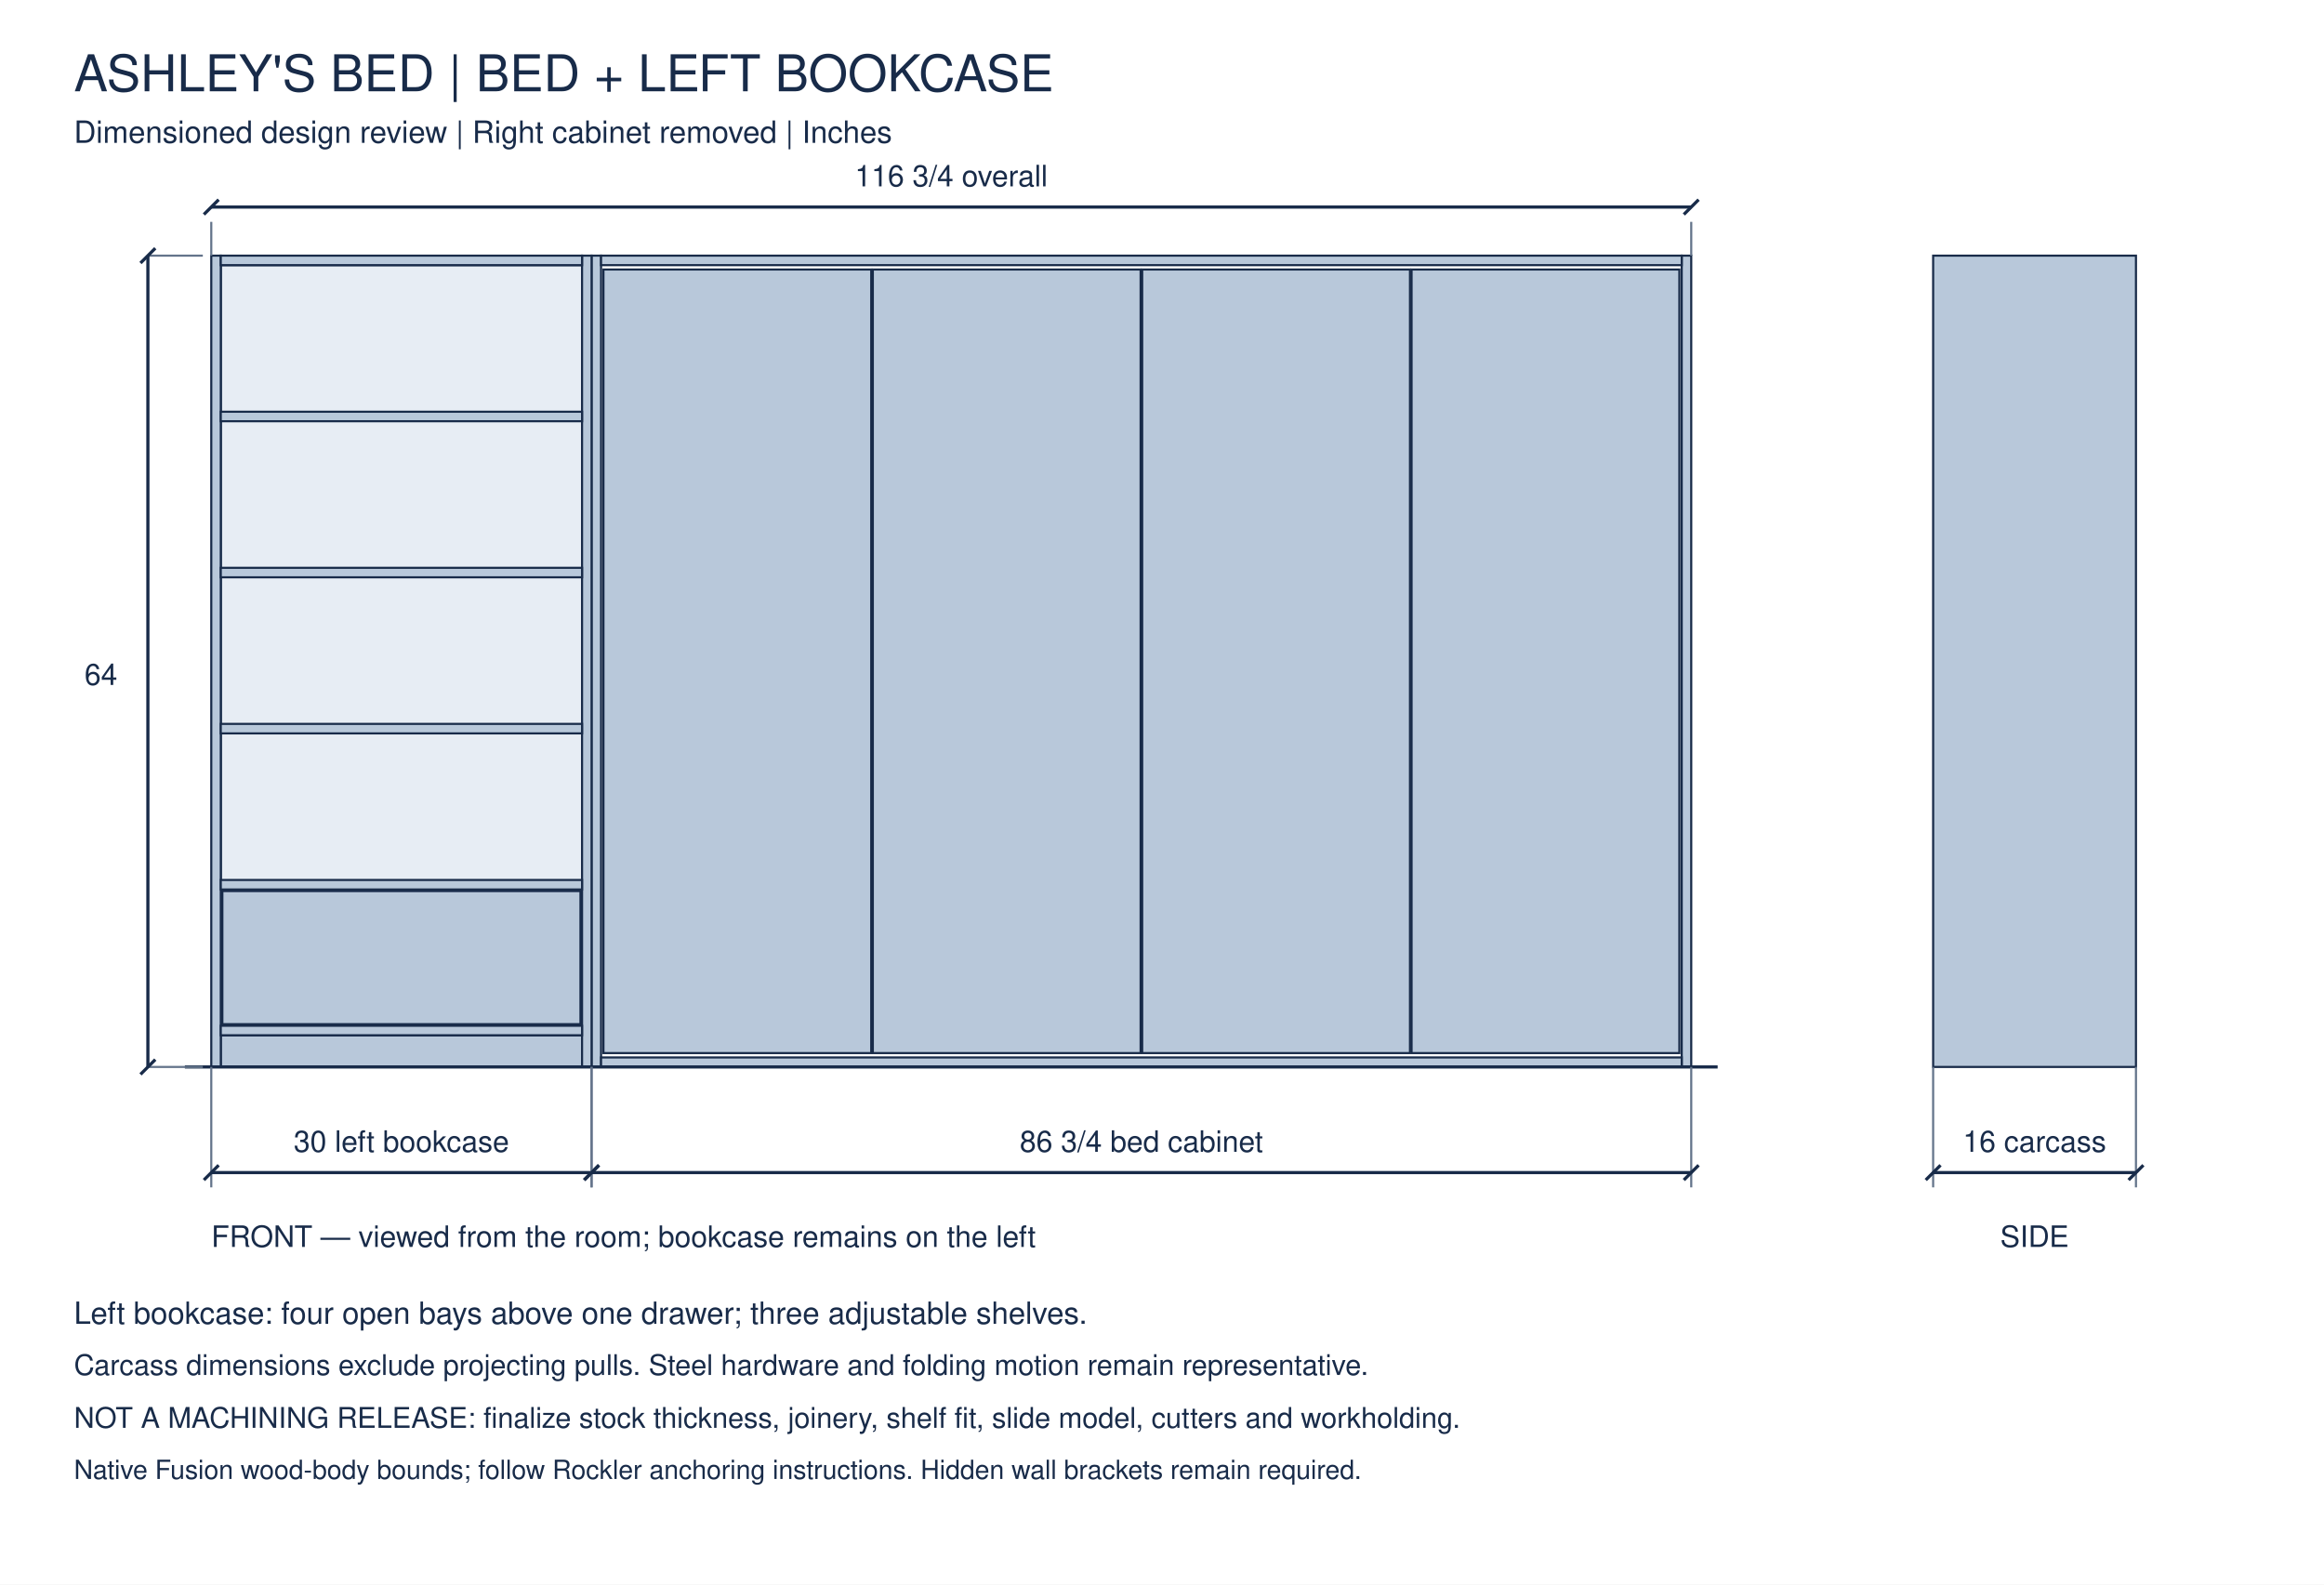
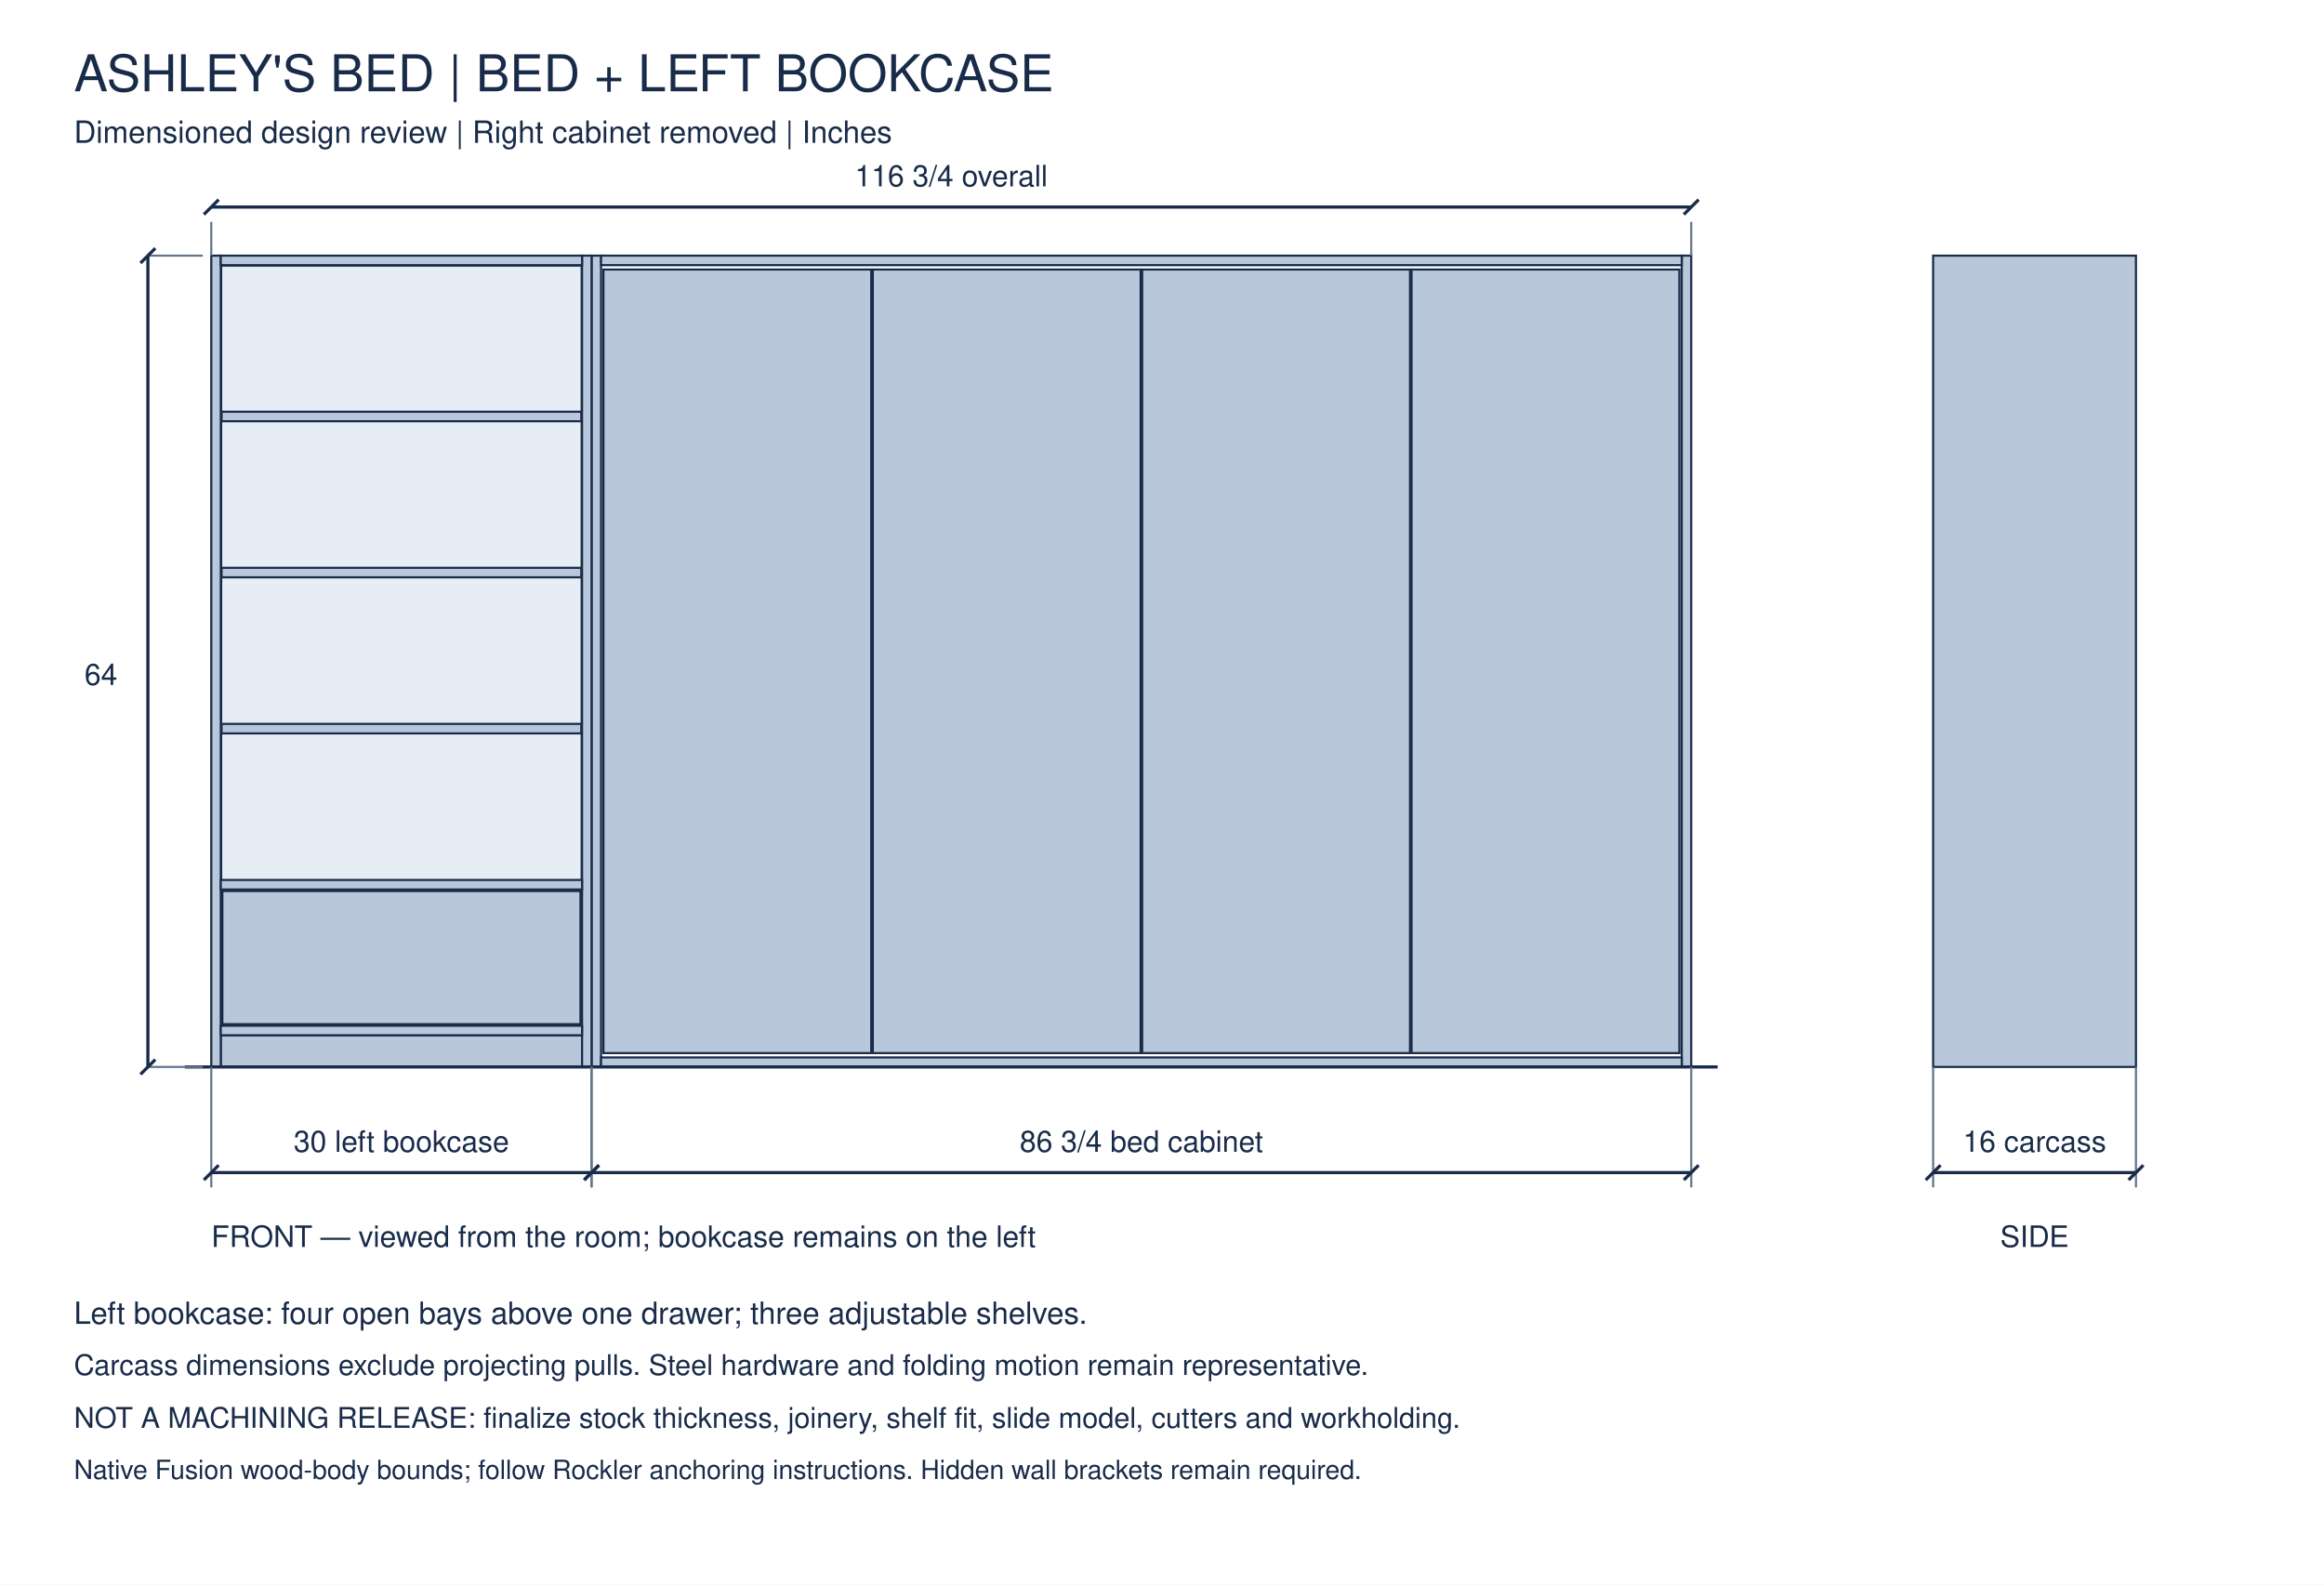
<svg xmlns="http://www.w3.org/2000/svg" viewBox="0 0 2200 1500">
  <rect width="100%" height="100%" fill="white" />
  <text x="70" y="86.4" text-anchor="start" font-family="Helvetica,Arial,sans-serif" font-size="48" fill="#182B49">ASHLEY'S BED | BED + LEFT BOOKCASE</text>
  <text x="70" y="135.2" text-anchor="start" font-family="Helvetica,Arial,sans-serif" font-size="29" fill="#182B49">Dimensioned design review | Right cabinet removed | Inches</text>
-   <rect x="209.0" y="251.0" width="342.0" height="720.0" fill="#E7EDF4" stroke="#182B49" stroke-width="2" />
+   <rect x="209.375" y="251.375" width="341.25" height="719.25" fill="#E7EDF4" stroke="#182B49" stroke-width="2" />
  <rect x="209.0" y="980.0" width="342.0" height="30.0" fill="#B8C8DA" stroke="#182B49" stroke-width="2" />
  <rect x="1336.25" y="255.125" width="253.5" height="741.75" fill="#B8C8DA" stroke="#182B49" stroke-width="2" />
  <rect x="1081.25" y="255.125" width="253.5" height="741.75" fill="#B8C8DA" stroke="#182B49" stroke-width="2" />
  <rect x="826.25" y="255.125" width="253.5" height="741.75" fill="#B8C8DA" stroke="#182B49" stroke-width="2" />
  <rect x="571.25" y="255.125" width="253.5" height="741.75" fill="#B8C8DA" stroke="#182B49" stroke-width="2" />
  <rect x="1592.0" y="242.0" width="9.0" height="768.0" fill="#B8C8DA" stroke="#182B49" stroke-width="2" />
  <rect x="560.0" y="242.0" width="9.0" height="768.0" fill="#B8C8DA" stroke="#182B49" stroke-width="2" />
  <rect x="569.0" y="242.0" width="1023.0" height="9.0" fill="#B8C8DA" stroke="#182B49" stroke-width="2" />
  <rect x="569.0" y="1001.0" width="1023.0" height="9.0" fill="#B8C8DA" stroke="#182B49" stroke-width="2" />
  <rect x="210.5" y="843.5" width="339.0" height="126.0" fill="#B8C8DA" stroke="#182B49" stroke-width="2" />
  <rect x="551.0" y="242.0" width="9.0" height="768.0" fill="#B8C8DA" stroke="#182B49" stroke-width="2" />
  <rect x="200.0" y="242.0" width="9.0" height="768.0" fill="#B8C8DA" stroke="#182B49" stroke-width="2" />
  <rect x="209.0" y="242.0" width="342.0" height="9.0" fill="#B8C8DA" stroke="#182B49" stroke-width="2" />
  <rect x="209.0" y="971.0" width="342.0" height="9.0" fill="#B8C8DA" stroke="#182B49" stroke-width="2" />
  <rect x="209.0" y="833.0" width="342.0" height="9.0" fill="#B8C8DA" stroke="#182B49" stroke-width="2" />
-   <rect x="209.0" y="685.25" width="342.0" height="9.0" fill="#B8C8DA" stroke="#182B49" stroke-width="2" />
-   <rect x="209.0" y="537.5" width="342.0" height="9.0" fill="#B8C8DA" stroke="#182B49" stroke-width="2" />
-   <rect x="209.0" y="389.75" width="342.0" height="9.0" fill="#B8C8DA" stroke="#182B49" stroke-width="2" />
+   <rect x="209.75" y="685.25" width="340.5" height="9.0" fill="#B8C8DA" stroke="#182B49" stroke-width="2" />
+   <rect x="209.75" y="537.5" width="340.5" height="9.0" fill="#B8C8DA" stroke="#182B49" stroke-width="2" />
+   <rect x="209.75" y="389.75" width="340.5" height="9.0" fill="#B8C8DA" stroke="#182B49" stroke-width="2" />
  <line x1="175" y1="1010" x2="1626.0" y2="1010" stroke="#182B49" stroke-width="3" />
  <line x1="200" y1="242.0" x2="200" y2="210" stroke="#64748B" stroke-width="2" />
  <line x1="193" y1="203" x2="207" y2="189" stroke="#182B49" stroke-width="3" />
  <line x1="1601.0" y1="242.0" x2="1601.0" y2="210" stroke="#64748B" stroke-width="2" />
  <line x1="1594.0" y1="203" x2="1608.0" y2="189" stroke="#182B49" stroke-width="3" />
  <line x1="200" y1="196" x2="1601.0" y2="196" stroke="#182B49" stroke-width="3" />
  <text x="900.5" y="176.4" text-anchor="middle" font-family="Helvetica,Arial,sans-serif" font-size="28" fill="#182B49">116 3/4 overall</text>
  <line x1="200" y1="1010" x2="200" y2="1124" stroke="#64748B" stroke-width="2" />
  <line x1="193" y1="1117" x2="207" y2="1103" stroke="#182B49" stroke-width="3" />
  <line x1="560" y1="1010" x2="560" y2="1124" stroke="#64748B" stroke-width="2" />
  <line x1="553" y1="1117" x2="567" y2="1103" stroke="#182B49" stroke-width="3" />
  <line x1="200" y1="1110" x2="560" y2="1110" stroke="#182B49" stroke-width="3" />
  <text x="380.0" y="1090.4" text-anchor="middle" font-family="Helvetica,Arial,sans-serif" font-size="28" fill="#182B49">30 left bookcase</text>
  <line x1="560" y1="1010" x2="560" y2="1124" stroke="#64748B" stroke-width="2" />
  <line x1="553" y1="1117" x2="567" y2="1103" stroke="#182B49" stroke-width="3" />
  <line x1="1601.0" y1="1010" x2="1601.0" y2="1124" stroke="#64748B" stroke-width="2" />
  <line x1="1594.0" y1="1117" x2="1608.0" y2="1103" stroke="#182B49" stroke-width="3" />
  <line x1="560" y1="1110" x2="1601.0" y2="1110" stroke="#182B49" stroke-width="3" />
  <text x="1080.5" y="1090.4" text-anchor="middle" font-family="Helvetica,Arial,sans-serif" font-size="28" fill="#182B49">86 3/4 bed cabinet</text>
  <line x1="140" y1="242.0" x2="192" y2="242.0" stroke="#64748B" stroke-width="2" />
  <line x1="133" y1="249.0" x2="147" y2="235.0" stroke="#182B49" stroke-width="3" />
  <line x1="140" y1="1010" x2="192" y2="1010" stroke="#64748B" stroke-width="2" />
  <line x1="133" y1="1017" x2="147" y2="1003" stroke="#182B49" stroke-width="3" />
  <line x1="140" y1="242.0" x2="140" y2="1010" stroke="#182B49" stroke-width="3" />
  <text x="80" y="648.4" text-anchor="start" font-family="Helvetica,Arial,sans-serif" font-size="28" fill="#182B49">64</text>
  <text x="200" y="1180.4" text-anchor="start" font-family="Helvetica,Arial,sans-serif" font-size="28" fill="#182B49">FRONT — viewed from the room; bookcase remains on the left</text>
  <rect x="1830" y="242.0" width="192.0" height="768.0" fill="#B8C8DA" stroke="#182B49" stroke-width="2" />
  <line x1="1830" y1="1010" x2="1830" y2="1124" stroke="#64748B" stroke-width="2" />
  <line x1="1823" y1="1117" x2="1837" y2="1103" stroke="#182B49" stroke-width="3" />
  <line x1="2022.0" y1="1010" x2="2022.0" y2="1124" stroke="#64748B" stroke-width="2" />
  <line x1="2015.0" y1="1117" x2="2029.0" y2="1103" stroke="#182B49" stroke-width="3" />
  <line x1="1830" y1="1110" x2="2022.0" y2="1110" stroke="#182B49" stroke-width="3" />
  <text x="1926.0" y="1090.4" text-anchor="middle" font-family="Helvetica,Arial,sans-serif" font-size="28" fill="#182B49">16 carcass</text>
  <text x="1926.0" y="1180.4" text-anchor="middle" font-family="Helvetica,Arial,sans-serif" font-size="28" fill="#182B49">SIDE</text>
  <text x="70" y="1253.2" text-anchor="start" font-family="Helvetica,Arial,sans-serif" font-size="29" fill="#182B49">Left bookcase: four open bays above one drawer; three adjustable shelves.</text>
  <text x="70" y="1301.6" text-anchor="start" font-family="Helvetica,Arial,sans-serif" font-size="27" fill="#182B49">Carcass dimensions exclude projecting pulls. Steel hardware and folding motion remain representative.</text>
  <text x="70" y="1351.6" text-anchor="start" font-family="Helvetica,Arial,sans-serif" font-size="27" fill="#182B49">NOT A MACHINING RELEASE: finalize stock thickness, joinery, shelf fit, slide model, cutters and workholding.</text>
  <text x="70" y="1400.0" text-anchor="start" font-family="Helvetica,Arial,sans-serif" font-size="25" fill="#182B49">Native Fusion wood-body bounds; follow Rockler anchoring instructions. Hidden wall brackets remain required.</text>
</svg>
